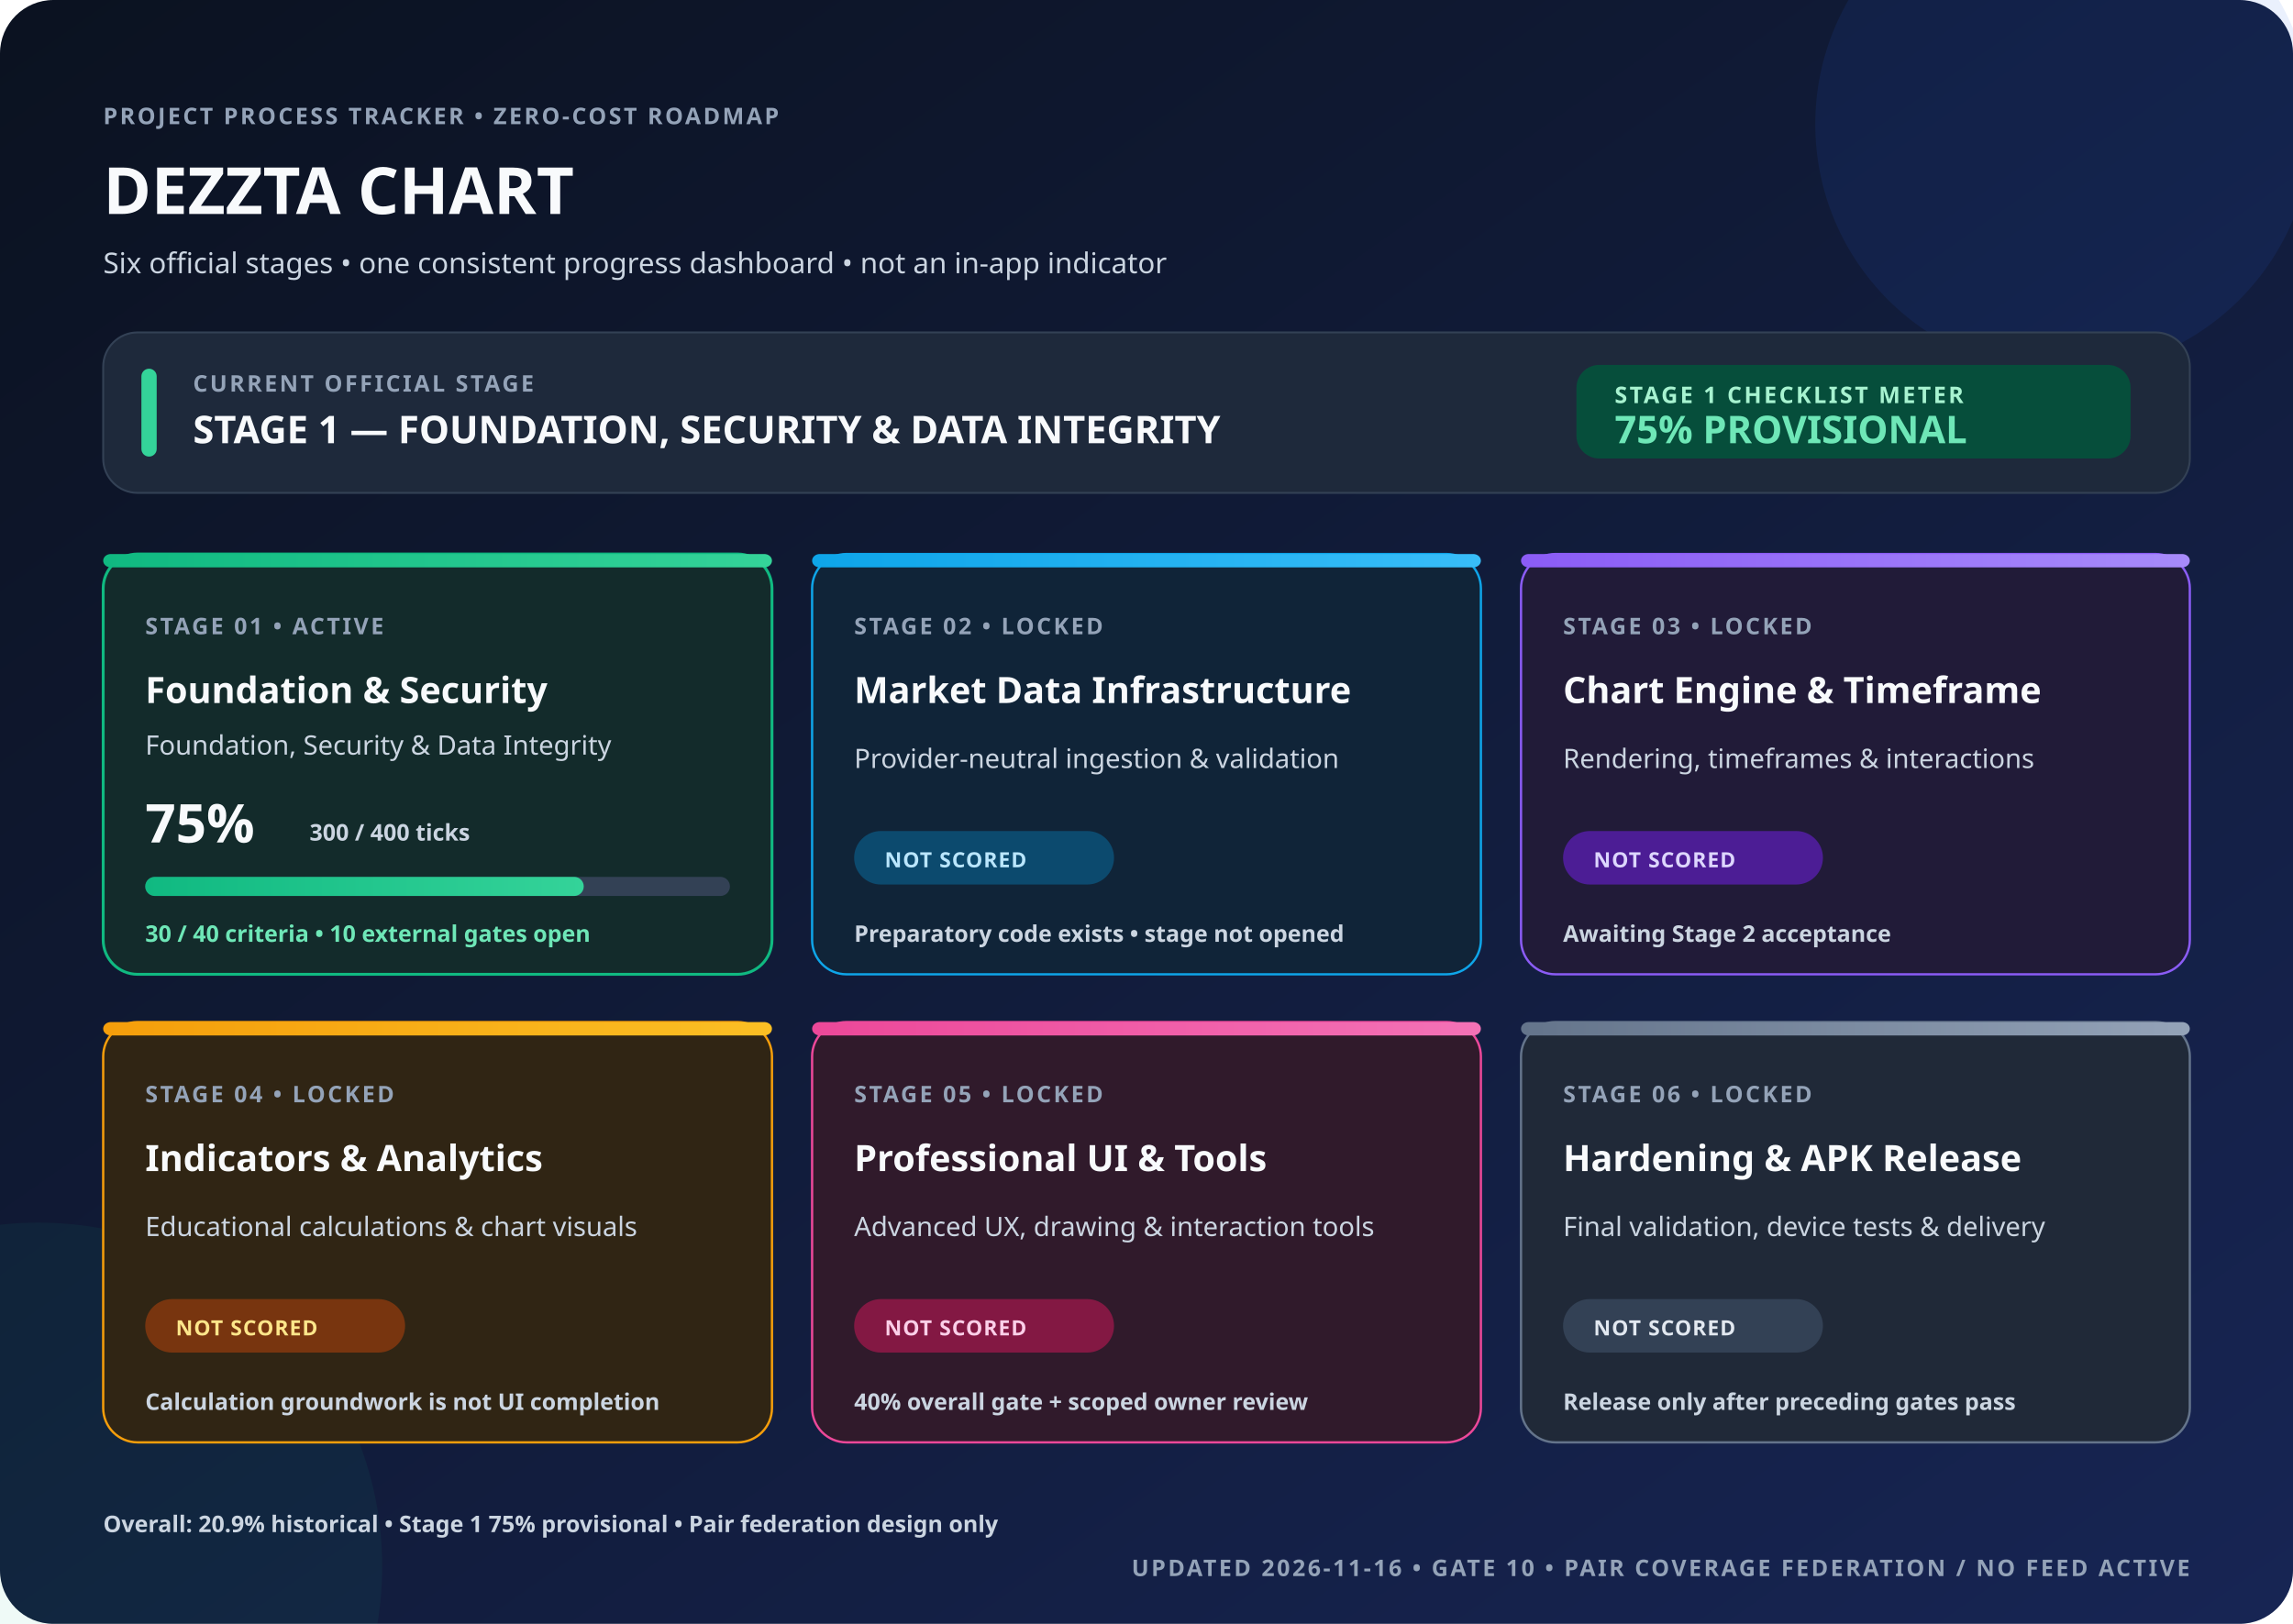
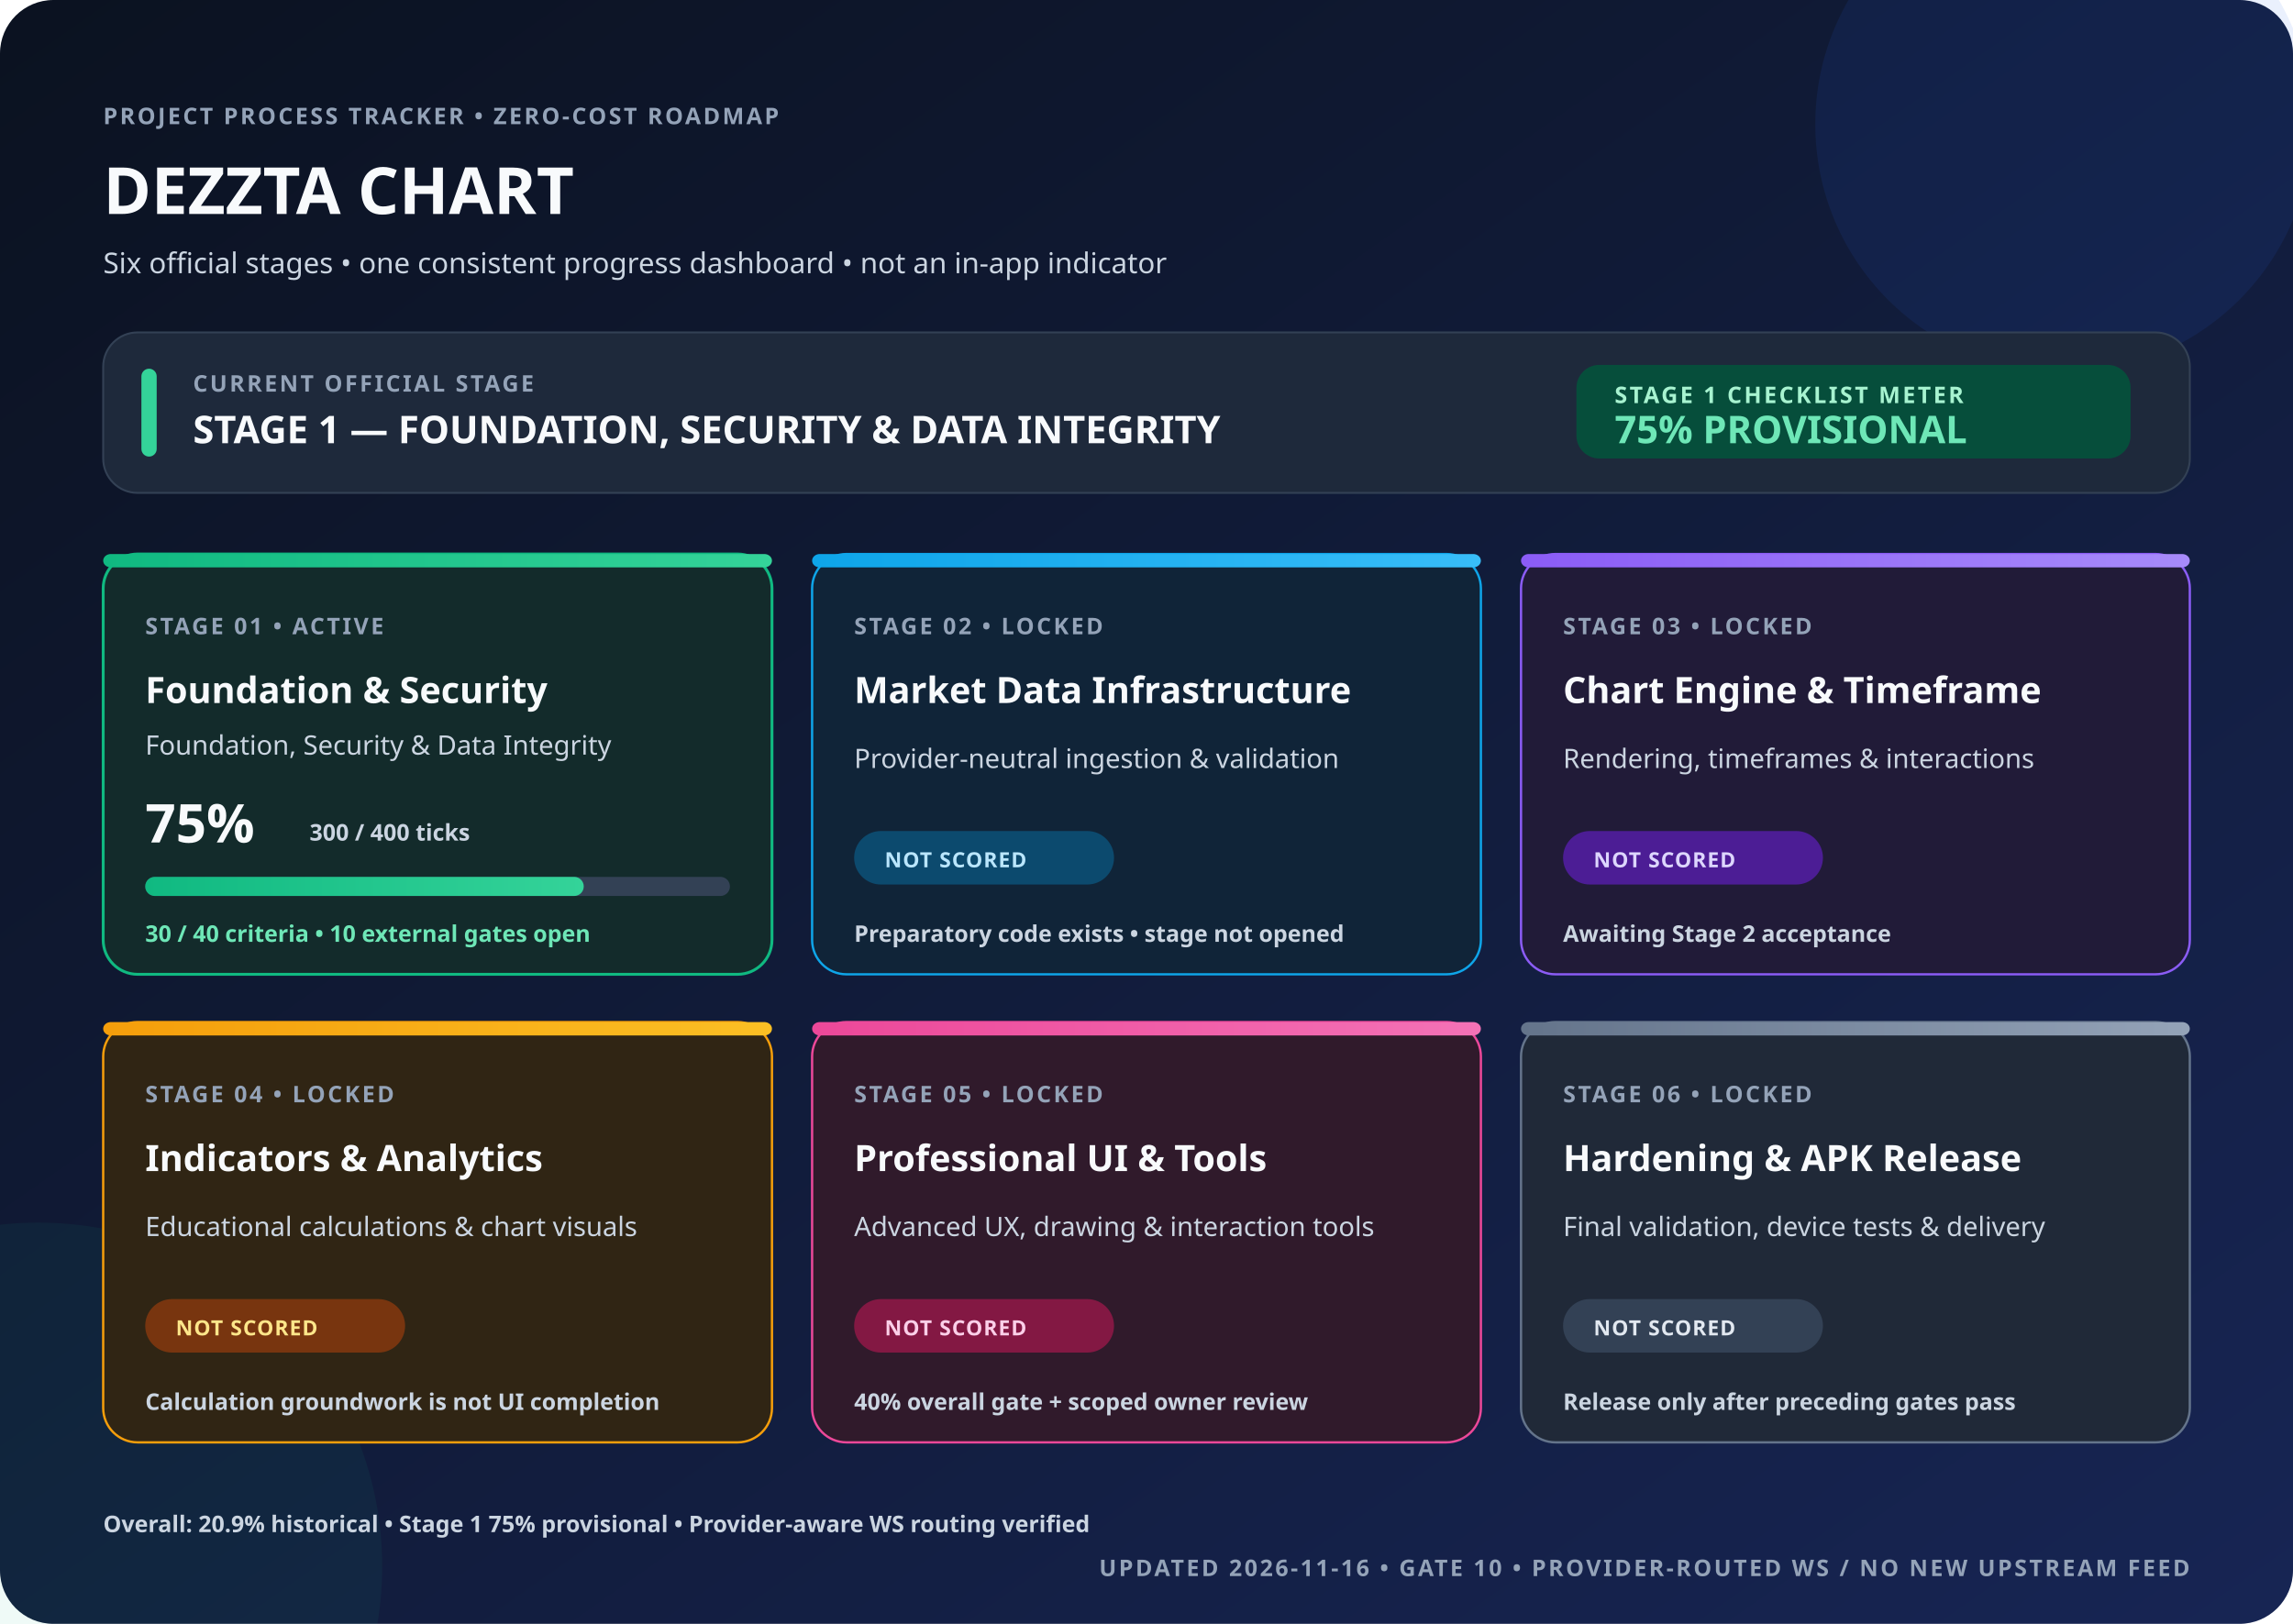
<svg xmlns="http://www.w3.org/2000/svg" width="1200" height="850" viewBox="0 0 1200 850" role="img" aria-labelledby="title desc">
  <defs>
    <linearGradient id="bg" x1="0" y1="0" x2="1" y2="1">
      <stop offset="0" stop-color="#0b1220" />
      <stop offset="1" stop-color="#172554" />
    </linearGradient>
    <linearGradient id="s1" x1="0" y1="0" x2="1" y2="0">
      <stop offset="0" stop-color="#10b981" />
      <stop offset="1" stop-color="#34d399" />
    </linearGradient>
    <linearGradient id="s2" x1="0" y1="0" x2="1" y2="0">
      <stop offset="0" stop-color="#0ea5e9" />
      <stop offset="1" stop-color="#38bdf8" />
    </linearGradient>
    <linearGradient id="s3" x1="0" y1="0" x2="1" y2="0">
      <stop offset="0" stop-color="#8b5cf6" />
      <stop offset="1" stop-color="#a78bfa" />
    </linearGradient>
    <linearGradient id="s4" x1="0" y1="0" x2="1" y2="0">
      <stop offset="0" stop-color="#f59e0b" />
      <stop offset="1" stop-color="#fbbf24" />
    </linearGradient>
    <linearGradient id="s5" x1="0" y1="0" x2="1" y2="0">
      <stop offset="0" stop-color="#ec4899" />
      <stop offset="1" stop-color="#f472b6" />
    </linearGradient>
    <linearGradient id="s6" x1="0" y1="0" x2="1" y2="0">
      <stop offset="0" stop-color="#64748b" />
      <stop offset="1" stop-color="#94a3b8" />
    </linearGradient>
    <style>
    .h{font:700 34px system-ui,sans-serif;fill:#f8fafc}.sub{font:500 15px system-ui,sans-serif;fill:#cbd5e1}
    .k{font:700 12px system-ui,sans-serif;letter-spacing:1.2px;fill:#94a3b8}
    .num{font:800 28px system-ui,sans-serif;fill:#f8fafc}.name{font:700 19px system-ui,sans-serif;fill:#f8fafc}
    .body{font:500 14px system-ui,sans-serif;fill:#cbd5e1}.small{font:600 12px system-ui,sans-serif;fill:#cbd5e1}
    .pill{font:700 11px system-ui,sans-serif;letter-spacing:.5px}
  </style>
  </defs>
  <rect width="1200" height="850" rx="28" fill="url(#bg)" />
  <circle cx="1080" cy="65" r="130" fill="#2563eb" opacity=".10" />
  <circle cx="20" cy="820" r="180" fill="#10b981" opacity=".07" />
  <text x="54" y="65" class="k">PROJECT PROCESS TRACKER • ZERO-COST ROADMAP</text>
  <text x="54" y="112" class="h">DEZZTA CHART</text>
  <text x="54" y="143" class="sub">Six official stages • one consistent progress dashboard • not an in-app indicator</text>
  <rect x="54" y="174" width="1092" height="84" rx="18" fill="#1e293b" stroke="#334155" />
  <rect x="74" y="193" width="8" height="46" rx="4" fill="#34d399" />
  <text x="101" y="205" class="k">CURRENT OFFICIAL STAGE</text>
  <text x="101" y="232" style="font:700 20px system-ui,sans-serif;fill:#f8fafc">STAGE 1 — FOUNDATION, SECURITY &amp; DATA INTEGRITY</text>
  <rect x="825" y="191" width="290" height="49" rx="12" fill="#064e3b" />
  <text x="845" y="211" class="k" style="fill:#a7f3d0">STAGE 1 CHECKLIST METER</text>
  <text x="845" y="232" style="font:800 20px system-ui,sans-serif;fill:#6ee7b7">75% PROVISIONAL</text>
  <g transform="translate(54 290)">
    <rect width="350" height="220" rx="18" fill="#132b2b" stroke="#10b981" stroke-width="1.5" />
    <rect width="350" height="7" rx="4" fill="url(#s1)" />
    <text x="22" y="42" class="k">STAGE 01 • ACTIVE</text>
    <text x="22" y="78" class="name">Foundation &amp; Security</text>
    <text x="22" y="105" class="body">Foundation, Security &amp; Data Integrity</text>
    <text x="22" y="151" class="num">75%</text>
    <text x="108" y="150" class="small">300 / 400 ticks</text>
    <rect x="22" y="169" width="306" height="10" rx="5" fill="#334155" />
    <rect x="22" y="169" width="229.5" height="10" rx="5" fill="url(#s1)" />
    <text x="22" y="203" class="small" style="fill:#6ee7b7">30 / 40 criteria • 10 external gates open</text>
  </g>
  <g transform="translate(425 290)">
    <rect width="350" height="220" rx="18" fill="#102438" stroke="#0ea5e9" stroke-width="1.2" />
    <rect width="350" height="7" rx="4" fill="url(#s2)" />
    <text x="22" y="42" class="k">STAGE 02 • LOCKED</text>
    <text x="22" y="78" class="name">Market Data Infrastructure</text>
    <text x="22" y="112" class="body">Provider-neutral ingestion &amp; validation</text>
    <rect x="22" y="145" width="136" height="28" rx="14" fill="#0c4a6e" />
    <text x="38" y="164" class="pill" fill="#bae6fd">NOT SCORED</text>
    <text x="22" y="203" class="small">Preparatory code exists • stage not opened</text>
  </g>
  <g transform="translate(796 290)">
    <rect width="350" height="220" rx="18" fill="#211b38" stroke="#8b5cf6" stroke-width="1.2" />
    <rect width="350" height="7" rx="4" fill="url(#s3)" />
    <text x="22" y="42" class="k">STAGE 03 • LOCKED</text>
    <text x="22" y="78" class="name">Chart Engine &amp; Timeframe</text>
    <text x="22" y="112" class="body">Rendering, timeframes &amp; interactions</text>
    <rect x="22" y="145" width="136" height="28" rx="14" fill="#4c1d95" />
    <text x="38" y="164" class="pill" fill="#ddd6fe">NOT SCORED</text>
    <text x="22" y="203" class="small">Awaiting Stage 2 acceptance</text>
  </g>
  <g transform="translate(54 535)">
    <rect width="350" height="220" rx="18" fill="#302514" stroke="#f59e0b" stroke-width="1.2" />
    <rect width="350" height="7" rx="4" fill="url(#s4)" />
    <text x="22" y="42" class="k">STAGE 04 • LOCKED</text>
    <text x="22" y="78" class="name">Indicators &amp; Analytics</text>
    <text x="22" y="112" class="body">Educational calculations &amp; chart visuals</text>
    <rect x="22" y="145" width="136" height="28" rx="14" fill="#78350f" />
    <text x="38" y="164" class="pill" fill="#fde68a">NOT SCORED</text>
    <text x="22" y="203" class="small">Calculation groundwork is not UI completion</text>
  </g>
  <g transform="translate(425 535)">
    <rect width="350" height="220" rx="18" fill="#301a2b" stroke="#ec4899" stroke-width="1.2" />
    <rect width="350" height="7" rx="4" fill="url(#s5)" />
    <text x="22" y="42" class="k">STAGE 05 • LOCKED</text>
    <text x="22" y="78" class="name">Professional UI &amp; Tools</text>
    <text x="22" y="112" class="body">Advanced UX, drawing &amp; interaction tools</text>
    <rect x="22" y="145" width="136" height="28" rx="14" fill="#831843" />
    <text x="38" y="164" class="pill" fill="#fbcfe8">NOT SCORED</text>
    <text x="22" y="203" class="small">40% overall gate + scoped owner review</text>
  </g>
  <g transform="translate(796 535)">
    <rect width="350" height="220" rx="18" fill="#202938" stroke="#64748b" stroke-width="1.2" />
    <rect width="350" height="7" rx="4" fill="url(#s6)" />
    <text x="22" y="42" class="k">STAGE 06 • LOCKED</text>
    <text x="22" y="78" class="name">Hardening &amp; APK Release</text>
    <text x="22" y="112" class="body">Final validation, device tests &amp; delivery</text>
    <rect x="22" y="145" width="136" height="28" rx="14" fill="#334155" />
    <text x="38" y="164" class="pill" fill="#e2e8f0">NOT SCORED</text>
    <text x="22" y="203" class="small">Release only after preceding gates pass</text>
  </g>
-   <text x="54" y="802" class="small">Overall: 20.9% historical • Stage 1 75% provisional • Pair federation design only</text>
-   <text x="1146" y="825" text-anchor="end" class="k">UPDATED 2026-11-16 • GATE 10 • PAIR COVERAGE FEDERATION / NO FEED ACTIVE</text>
+   <text x="54" y="802" class="small">Overall: 20.9% historical • Stage 1 75% provisional • Provider-aware WS routing verified</text>
+   <text x="1146" y="825" text-anchor="end" class="k">UPDATED 2026-11-16 • GATE 10 • PROVIDER-ROUTED WS / NO NEW UPSTREAM FEED</text>
</svg>
